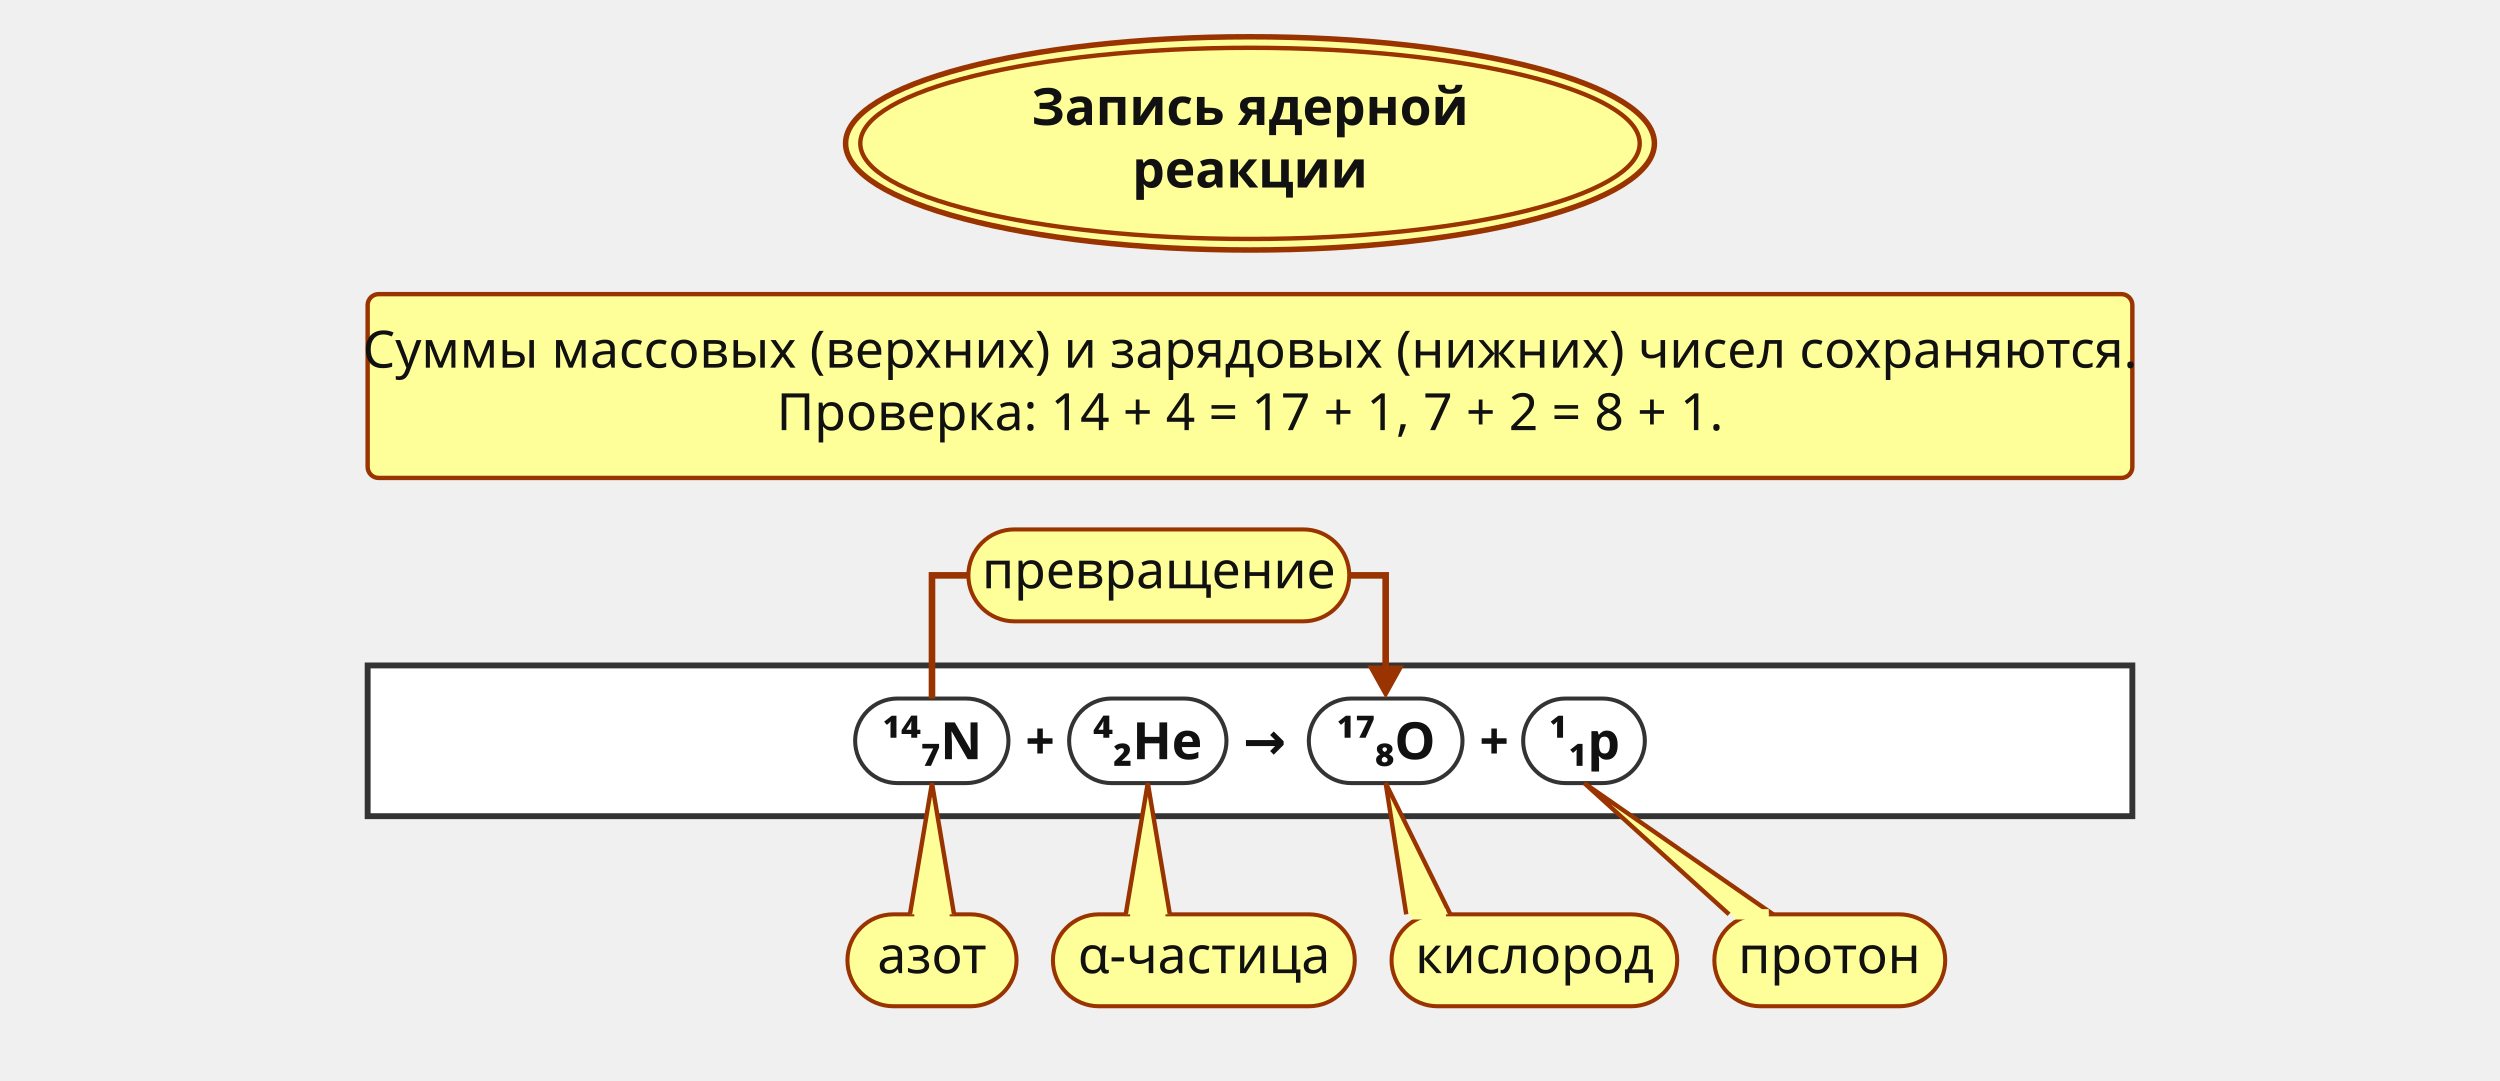
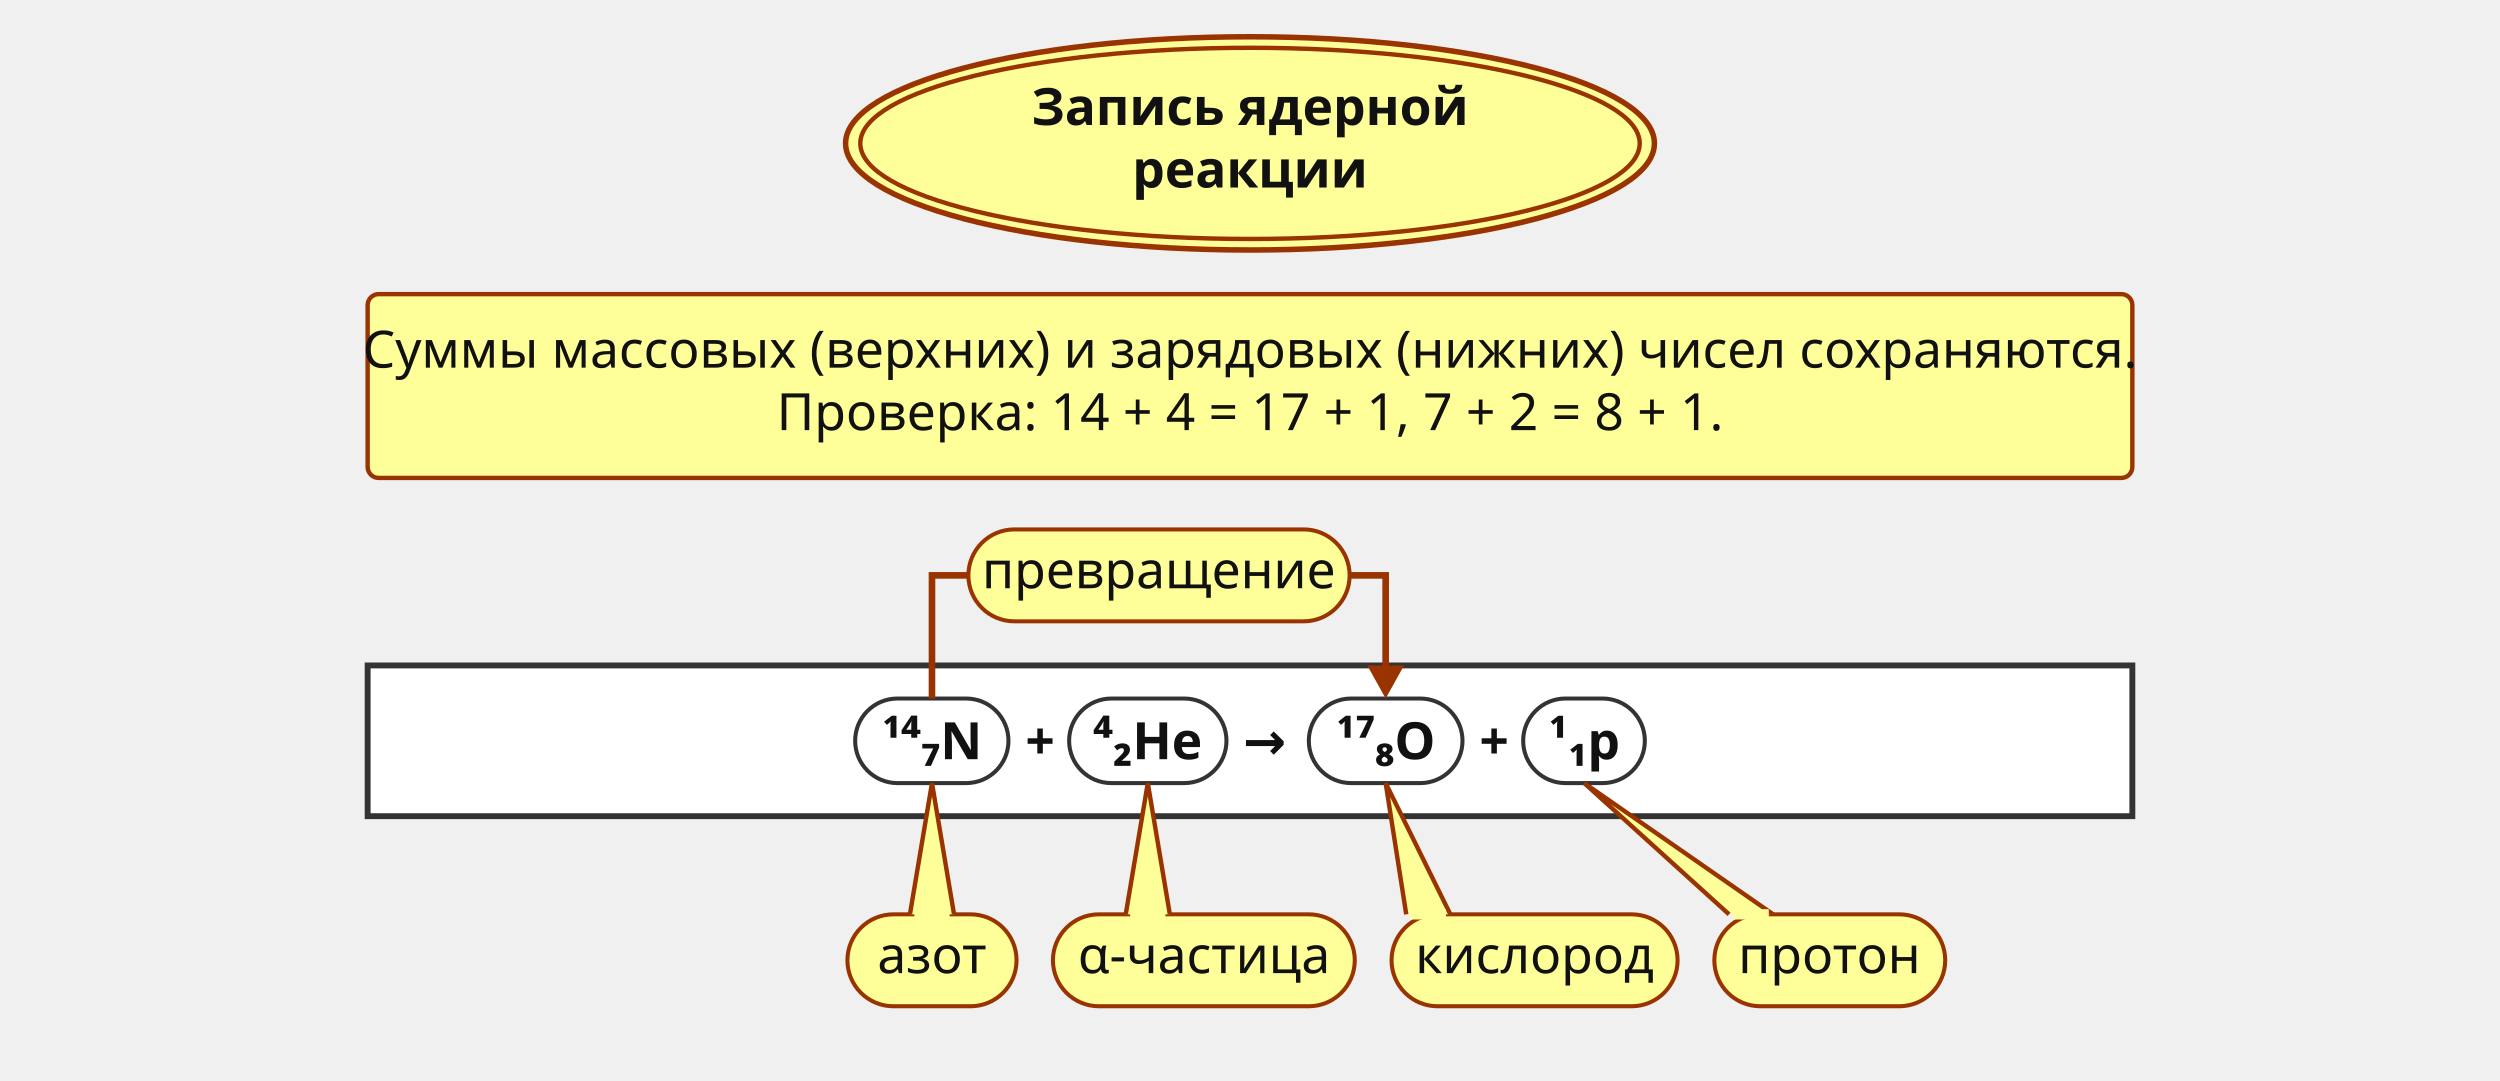
<svg xmlns="http://www.w3.org/2000/svg" width="680" height="294" viewBox="0 0 680 294" font-family="PT Sans, sans-serif">
  <g transform="translate(0.0,0.0)">
    <ellipse cx="340.0" cy="39.0" rx="110.0" ry="29.0" fill="#FFFF99" stroke="#993300" stroke-width="1.5" />
    <ellipse cx="340.0" cy="39.0" rx="106.0" ry="26.0" fill="none" stroke="#993300" stroke-width="1.2" />
    <text x="340.0" y="34.0" font-size="14" text-anchor="middle" font-weight="bold" fill="#111">Запись ядерной</text>
    <text x="340.0" y="51.0" font-size="14" text-anchor="middle" font-weight="bold" fill="#111">реакции</text>
    <rect x="100.0" y="80.0" width="480.0" height="50.0" rx="3" fill="#FFFF99" stroke="#993300" stroke-width="1.2" />
    <text x="340.0" y="100.0" font-size="14" text-anchor="middle" fill="#111">Суммы массовых (верхних) и зарядовых (нижних) чисел сохраняются.</text>
    <text x="340.0" y="117.0" font-size="14" text-anchor="middle" fill="#111">Проверка: 14 + 4 = 17 + 1, 7 + 2 = 8 + 1.</text>
    <g transform="translate(10.0,142.0)">
      <rect x="90.0" y="39.0" width="480.0" height="41.0" rx="0" fill="#FFFFFF" stroke="#333333" stroke-width="1.6" />
      <rect x="222.6" y="48.0" width="41.7" height="23.0" rx="11.5" fill="#fff" stroke="#333333" stroke-width="1.1" />
      <text x="243.5" y="64.5" font-size="14" text-anchor="middle" font-weight="bold" fill="#111">¹⁴₇N</text>
      <text x="265.3" y="64.5" font-size="14" text-anchor="start" font-weight="bold" fill="#111"> </text>
      <text x="268.9" y="64.5" font-size="14" text-anchor="start" font-weight="bold" fill="#111">+</text>
      <text x="276.2" y="64.5" font-size="14" text-anchor="start" font-weight="bold" fill="#111"> </text>
      <rect x="280.8" y="48.0" width="42.8" height="23.0" rx="11.5" fill="#fff" stroke="#333333" stroke-width="1.1" />
      <text x="302.2" y="64.5" font-size="14" text-anchor="middle" font-weight="bold" fill="#111">⁴₂He</text>
      <text x="324.6" y="64.5" font-size="14" text-anchor="start" font-weight="bold" fill="#111"> </text>
      <text x="328.1" y="64.5" font-size="14" text-anchor="start" font-weight="bold" fill="#111">→</text>
      <text x="341.5" y="64.5" font-size="14" text-anchor="start" font-weight="bold" fill="#111"> </text>
      <rect x="346.0" y="48.0" width="41.8" height="23.0" rx="11.5" fill="#fff" stroke="#333333" stroke-width="1.1" />
      <text x="366.9" y="64.5" font-size="14" text-anchor="middle" font-weight="bold" fill="#111">¹⁷₈O</text>
      <text x="388.8" y="64.5" font-size="14" text-anchor="start" font-weight="bold" fill="#111"> </text>
      <text x="392.4" y="64.5" font-size="14" text-anchor="start" font-weight="bold" fill="#111">+</text>
      <text x="399.8" y="64.5" font-size="14" text-anchor="start" font-weight="bold" fill="#111"> </text>
      <rect x="404.3" y="48.0" width="33.1" height="23.0" rx="11.5" fill="#fff" stroke="#333333" stroke-width="1.1" />
      <text x="420.9" y="64.5" font-size="14" text-anchor="middle" font-weight="bold" fill="#111">¹₁p</text>
      <path d="M243.5,48.0V14.5H366.9V45.0" fill="none" stroke="#993300" stroke-width="1.8" />
      <path d="M361.9,39.0L366.9,48.0L371.9,39.0Z" fill="#993300" />
-       <rect x="253.4" y="2.0" width="103.6" height="25.0" rx="12.5" fill="#FFFF99" stroke="#993300" stroke-width="1.1" />
+       <rect x="253.4" y="2.0" width="103.7" height="25.0" rx="12.5" fill="#FFFF99" stroke="#993300" stroke-width="1.1" />
      <text x="305.2" y="18.0" font-size="14" text-anchor="middle" fill="#111">превращение</text>
      <rect x="220.5" y="106.7" width="46.0" height="25.0" rx="12.5" fill="#FFFF99" stroke="#993300" stroke-width="1.1" />
      <g data-k="tail">
        <path d="M237.5,106.7L243.5,71.0L249.5,106.7" fill="#FFFF99" stroke="#993300" stroke-width="1.2" />
        <line x1="238.7" y1="106.7" x2="248.3" y2="106.7" stroke="#FFFF99" stroke-width="2.8" />
      </g>
      <text x="243.5" y="122.7" font-size="14" text-anchor="middle" fill="#111">азот</text>
      <rect x="276.4" y="106.7" width="82.1" height="25.0" rx="12.5" fill="#FFFF99" stroke="#993300" stroke-width="1.1" />
      <g data-k="tail">
        <path d="M296.2,106.7L302.2,71.0L308.2,106.7" fill="#FFFF99" stroke="#993300" stroke-width="1.2" />
        <line x1="297.4" y1="106.7" x2="307.0" y2="106.7" stroke="#FFFF99" stroke-width="2.8" />
      </g>
      <text x="317.5" y="122.7" font-size="14" text-anchor="middle" fill="#111">α-частица</text>
-       <rect x="368.5" y="106.7" width="77.7" height="25.0" rx="12.5" fill="#FFFF99" stroke="#993300" stroke-width="1.1" />
+       <rect x="368.5" y="106.7" width="77.8" height="25.0" rx="12.5" fill="#FFFF99" stroke="#993300" stroke-width="1.1" />
      <g data-k="tail">
        <path d="M372.5,106.7L366.9,71.0L384.5,106.7" fill="#FFFF99" stroke="#993300" stroke-width="1.2" />
        <line x1="373.7" y1="106.7" x2="383.3" y2="106.7" stroke="#FFFF99" stroke-width="2.8" />
      </g>
      <text x="407.4" y="122.7" font-size="14" text-anchor="middle" fill="#111">кислород</text>
      <rect x="456.3" y="106.7" width="62.8" height="25.0" rx="12.5" fill="#FFFF99" stroke="#993300" stroke-width="1.1" />
      <g data-k="tail">
        <path d="M460.3,106.7L420.9,71.0L472.3,106.7" fill="#FFFF99" stroke="#993300" stroke-width="1.2" />
        <line x1="461.5" y1="106.7" x2="471.1" y2="106.7" stroke="#FFFF99" stroke-width="2.8" />
      </g>
      <text x="487.6" y="122.7" font-size="14" text-anchor="middle" fill="#111">протон</text>
    </g>
  </g>
</svg>
